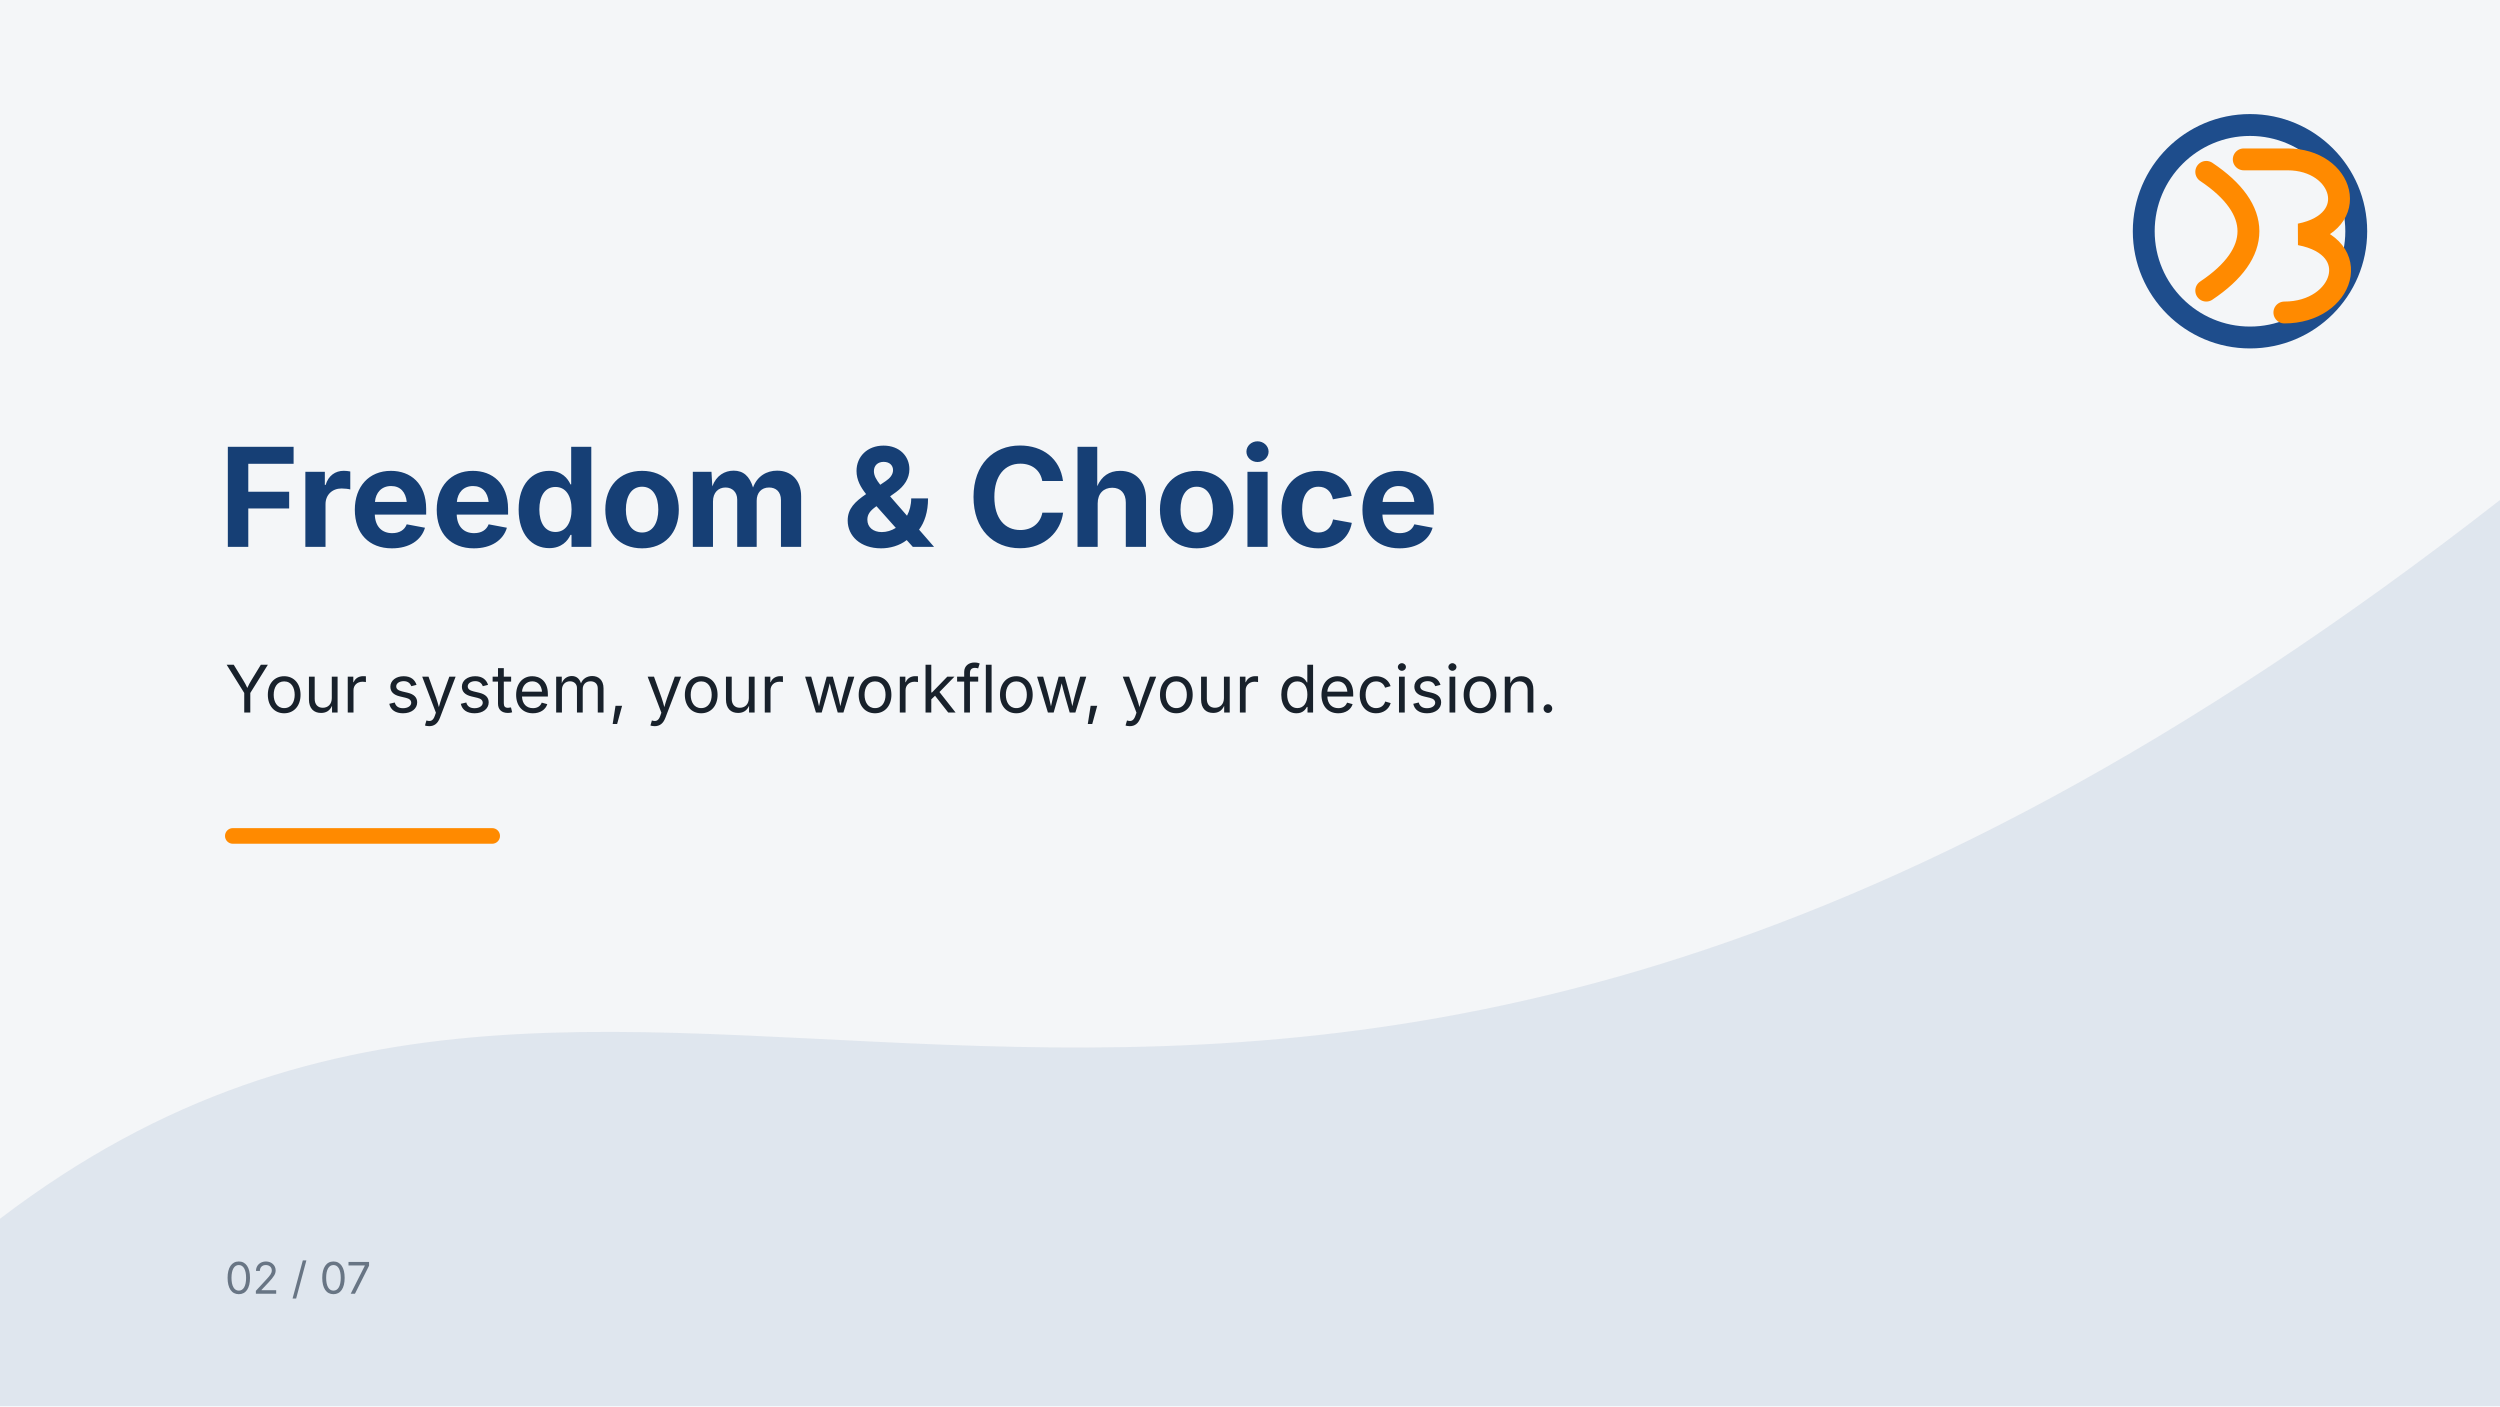
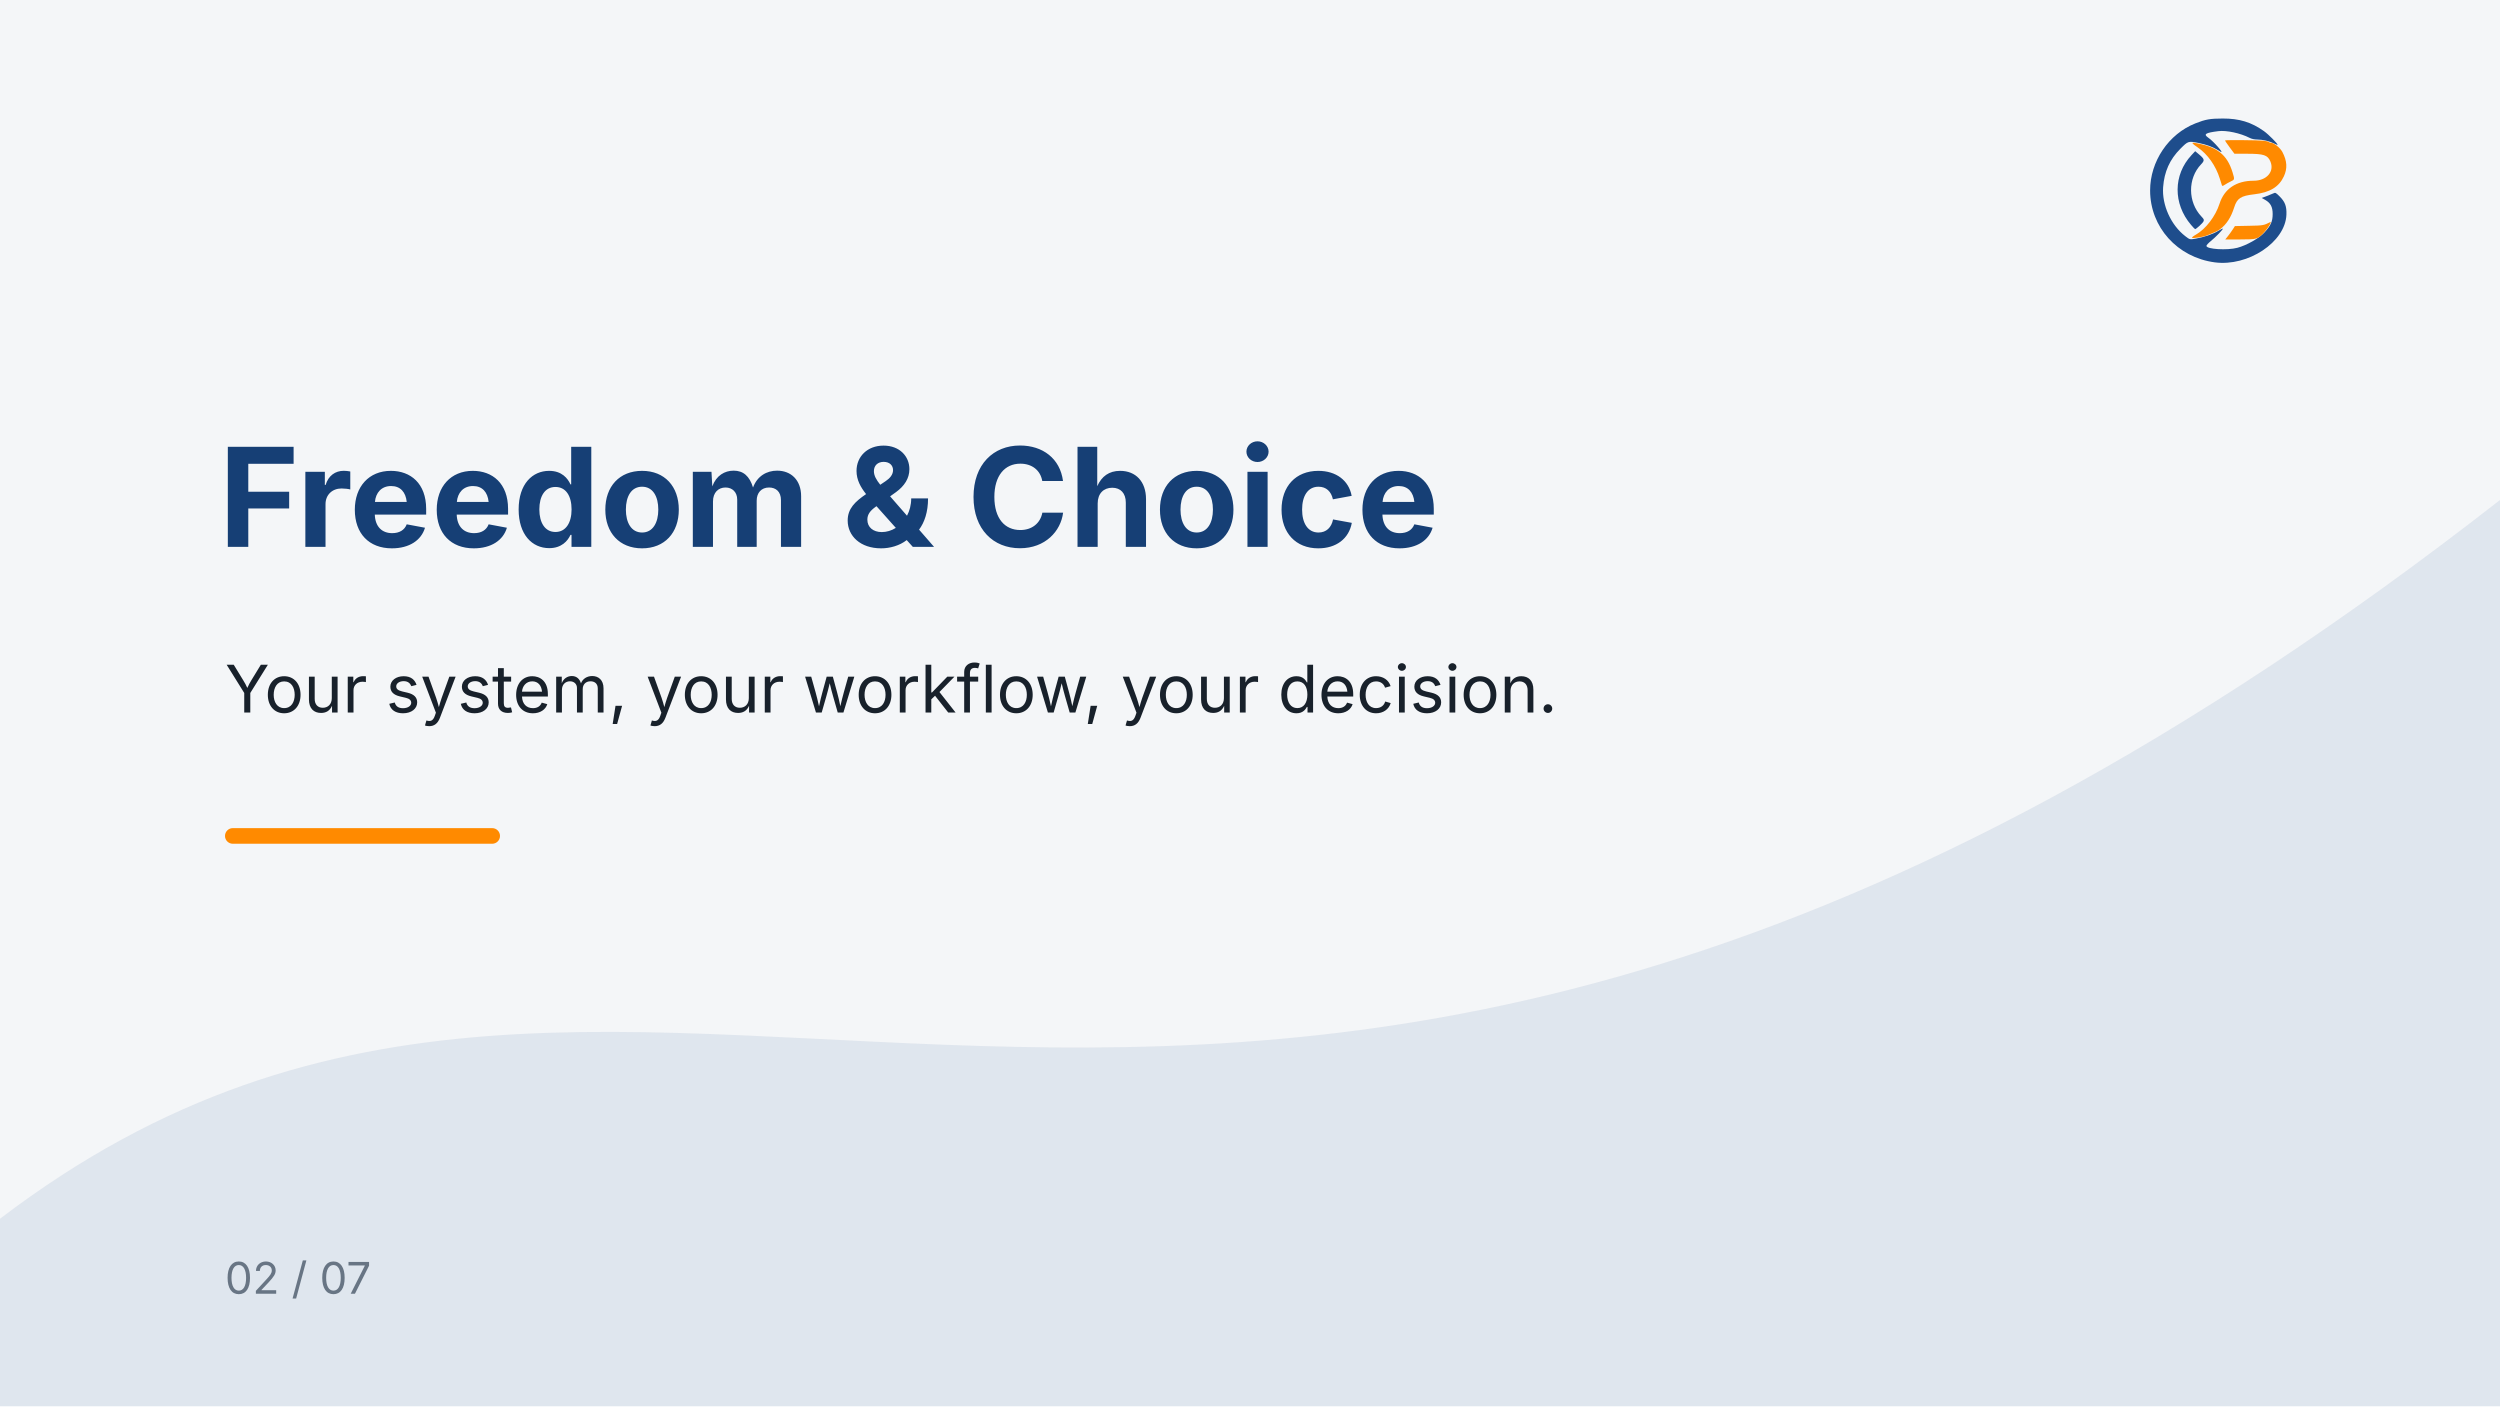
<svg xmlns="http://www.w3.org/2000/svg" viewBox="0 0 800 450">
  <rect width="800" height="450" fill="#F4F6F8" />
  <path d="M0 390C210 230 390 480 800 160V450H0Z" fill="#1E4D8C" opacity=".1" />
-   <circle cx="720" cy="74" r="34" fill="none" stroke="#1E4D8C" stroke-width="7" />
-   <path d="M706 55c18 12 18 26 0 38M718 51h14c18 0 24 20 4 24 21 4 14 25-5 25" fill="none" stroke="#FF8A00" stroke-width="7" stroke-linecap="round" />
+   <g transform="translate(684 34) scale(.105)">
+     <g id="symbol" fill-rule="evenodd">
+       <path fill="#1E4D8C" d="M235.45 475.75C121.59 460.63 38.54 368.36 38.44 256.87C38.35 168.16 94.62 84.61 176.22 52.29C207.41 39.93 221 37.5 259.63 37.39C310.14 37.24 347.13 48.53 385.3 75.77C399.44 85.86 428.8 115.44 426.73 117.51C426.22 118.01 421.37 116.11 415.94 113.28C402.93 106.5 381.31 101.47 364.7 101.36C356.14 101.31 347.86 99.5 341.73 96.36C313.77 82.02 271.08 72.82 246.64 75.87C206.43 80.89 200 85.17 216.13 96.15C231.96 106.93 266.25 146.3 252.98 138.46C251.32 137.47 246.15 134.35 241.49 131.51C228.53 123.6 208.38 116.37 187.81 112.25C154.61 105.61 154.53 105.64 130.57 129.68C98.35 162.02 81.58 199.35 78.11 246.49C74.12 300.82 101.89 362.27 145.67 395.98C159.49 406.63 159.49 406.63 176.92 403.58C202.25 399.15 229.22 389.98 245.19 380.36C252.86 375.74 259.57 372.39 260.09 372.91C261.75 374.57 237.77 399.45 223.67 410.7C216.19 416.67 210.07 423.36 210.07 425.57C210.07 435.78 273.18 439.67 304.35 431.39C332.3 423.96 369.73 402.94 386.03 385.51C406.19 363.96 411.93 351.28 411.93 328.32C411.93 306.61 405.42 294.55 388.57 285.08L378.58 279.46L392.84 274.15C400.68 271.23 410.13 267.39 413.83 265.62C420.3 262.52 421.04 262.86 432.44 274.09C449.72 291.11 454.9 304.82 453.85 330.71C450.48 413.95 337.09 489.25 235.45 475.75ZM163.21 361.63C108.09 297.11 108.63 208.97 164.53 149.04L175.81 136.95L186.65 146.02C204.63 161.05 205.51 164.79 193.89 176.89C152.56 219.93 153.09 292.43 195.05 336.31C202.61 344.21 203.33 346.01 201.02 351.1C198.63 356.34 178.88 374.46 175.55 374.46C174.8 374.46 169.24 368.69 163.21 361.63Z" />
+       <path fill="#FF8A00" d="M275.72 395.62C280.23 389.96 286.85 380.81 290.42 375.26L296.91 365.19L339.91 364.33C383.09 363.48 384.73 363.19 404.08 353.23C410.81 349.77 398.77 370.46 386.1 384.13C366.53 405.26 364.42 405.89 313.87 405.89L267.51 405.89L275.72 395.62ZM166.39 400.96C164.89 400.03 169.77 395.92 177.65 391.47C207.8 374.45 237.71 335.44 249.99 297.1C264.55 251.62 301.05 226.99 353.87 226.99C393.68 226.99 418.07 198.98 404.99 168.28C396.65 148.71 384.9 144.79 334.59 144.79L295.45 144.79L280.67 124.94C272.54 114.02 266.32 104.65 266.85 104.12C268.52 102.46 367.71 103.26 383.6 105.07C391.94 106.02 399.35 107.73 400.06 108.87C400.76 110.01 403.13 110.95 405.31 110.95C415.28 110.95 434.68 126.31 441.77 139.8C455.91 166.77 457.26 189.36 446.16 213.5C431.26 245.9 403.26 262.87 355.68 268.34C314.82 273.04 303.5 280.41 294.79 307.98C285.04 338.8 270.84 360.63 251.05 375.2C244.7 379.89 233.58 385.12 211.27 393.94C199.97 398.41 169.88 403.12 166.39 400.96ZM257.32 241.12C256.71 239.33 253.85 230.25 250.96 220.95C238.62 181.12 213.73 146 183.09 125.19C165.47 113.23 163.26 109.91 174.08 111.68C241.69 122.74 273.02 147.02 289.61 201.25C296.34 223.25 296.28 223.6 284.41 229.12C278.76 231.75 270.6 236.25 266.29 239.13C260.24 243.17 258.19 243.63 257.32 241.12Z" />
+     </g>
+   </g>
  <text x="70" y="175" font-family="Inter,DejaVu Sans,sans-serif" font-size="44" font-weight="650" fill="#163F75">Freedom &amp; Choice</text>
  <text x="72" y="228" font-family="Inter,DejaVu Sans,sans-serif" font-size="21" fill="#18212B">Your system, your workflow, your decision.</text>
  <rect x="72" y="265" width="88" height="5" rx="2.5" fill="#FF8A00" />
  <text x="72" y="414" font-family="Inter,DejaVu Sans,sans-serif" font-size="14" fill="#687584">02 / 07</text>
</svg>
